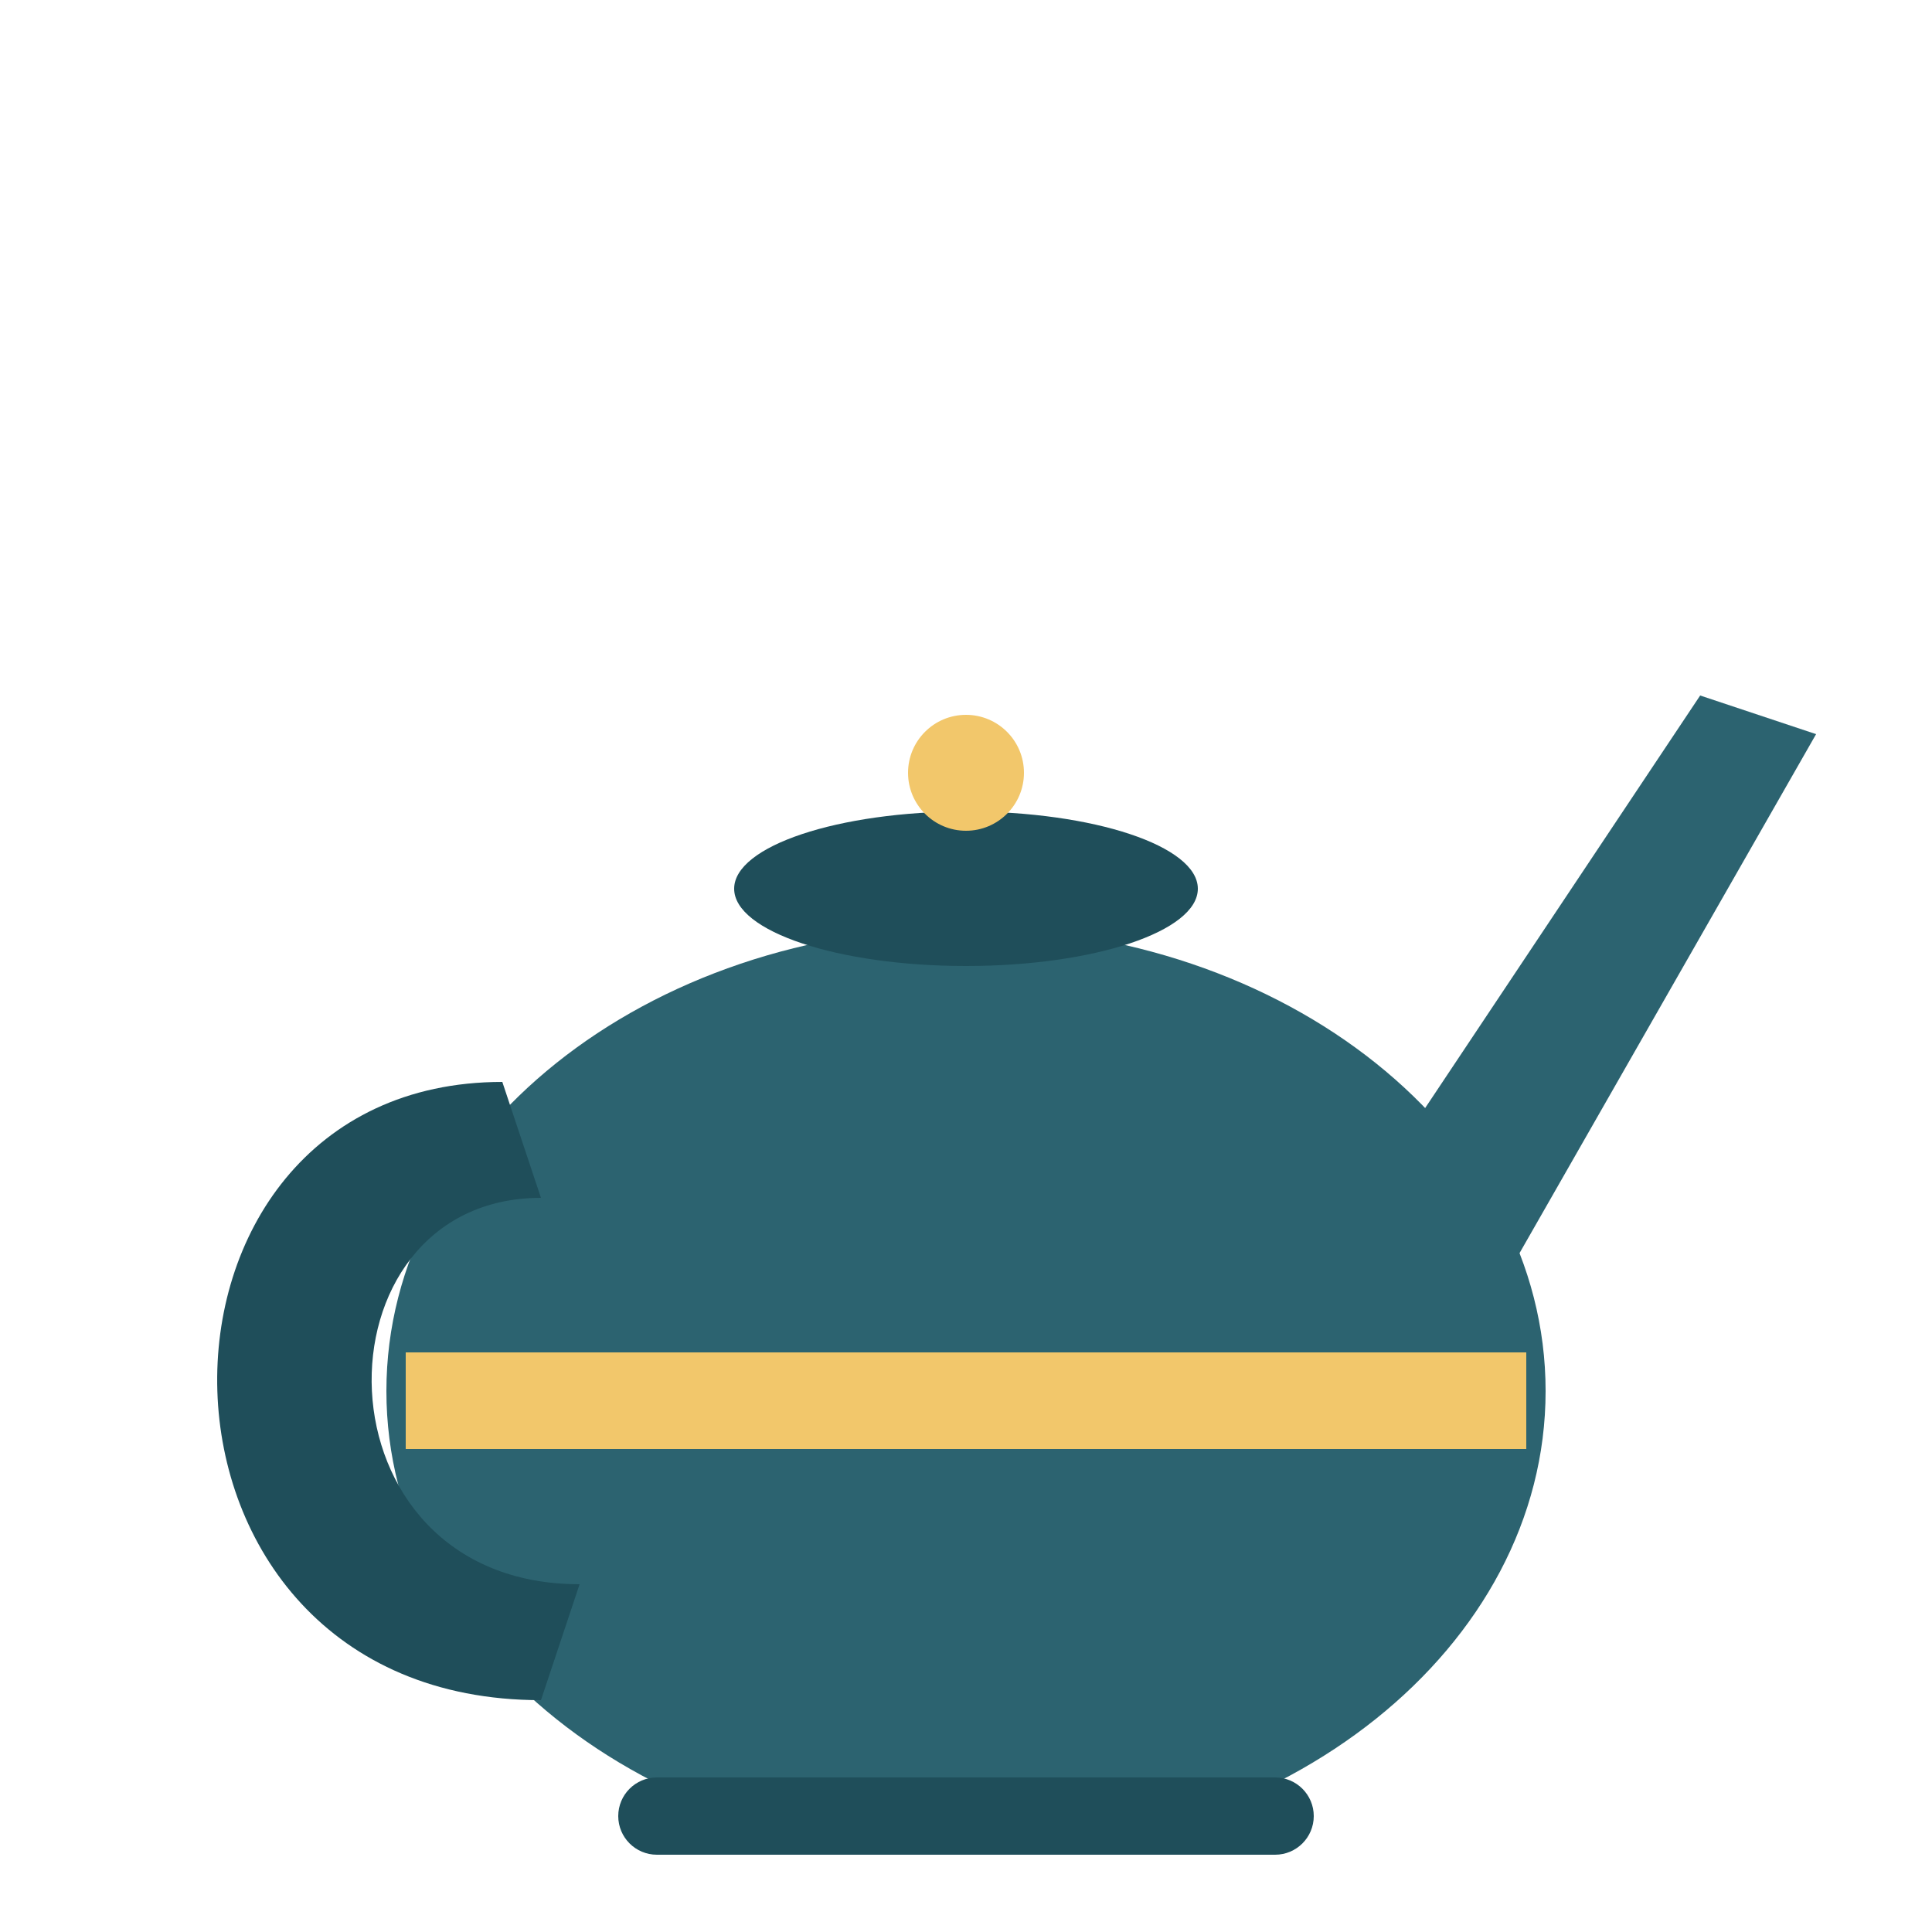
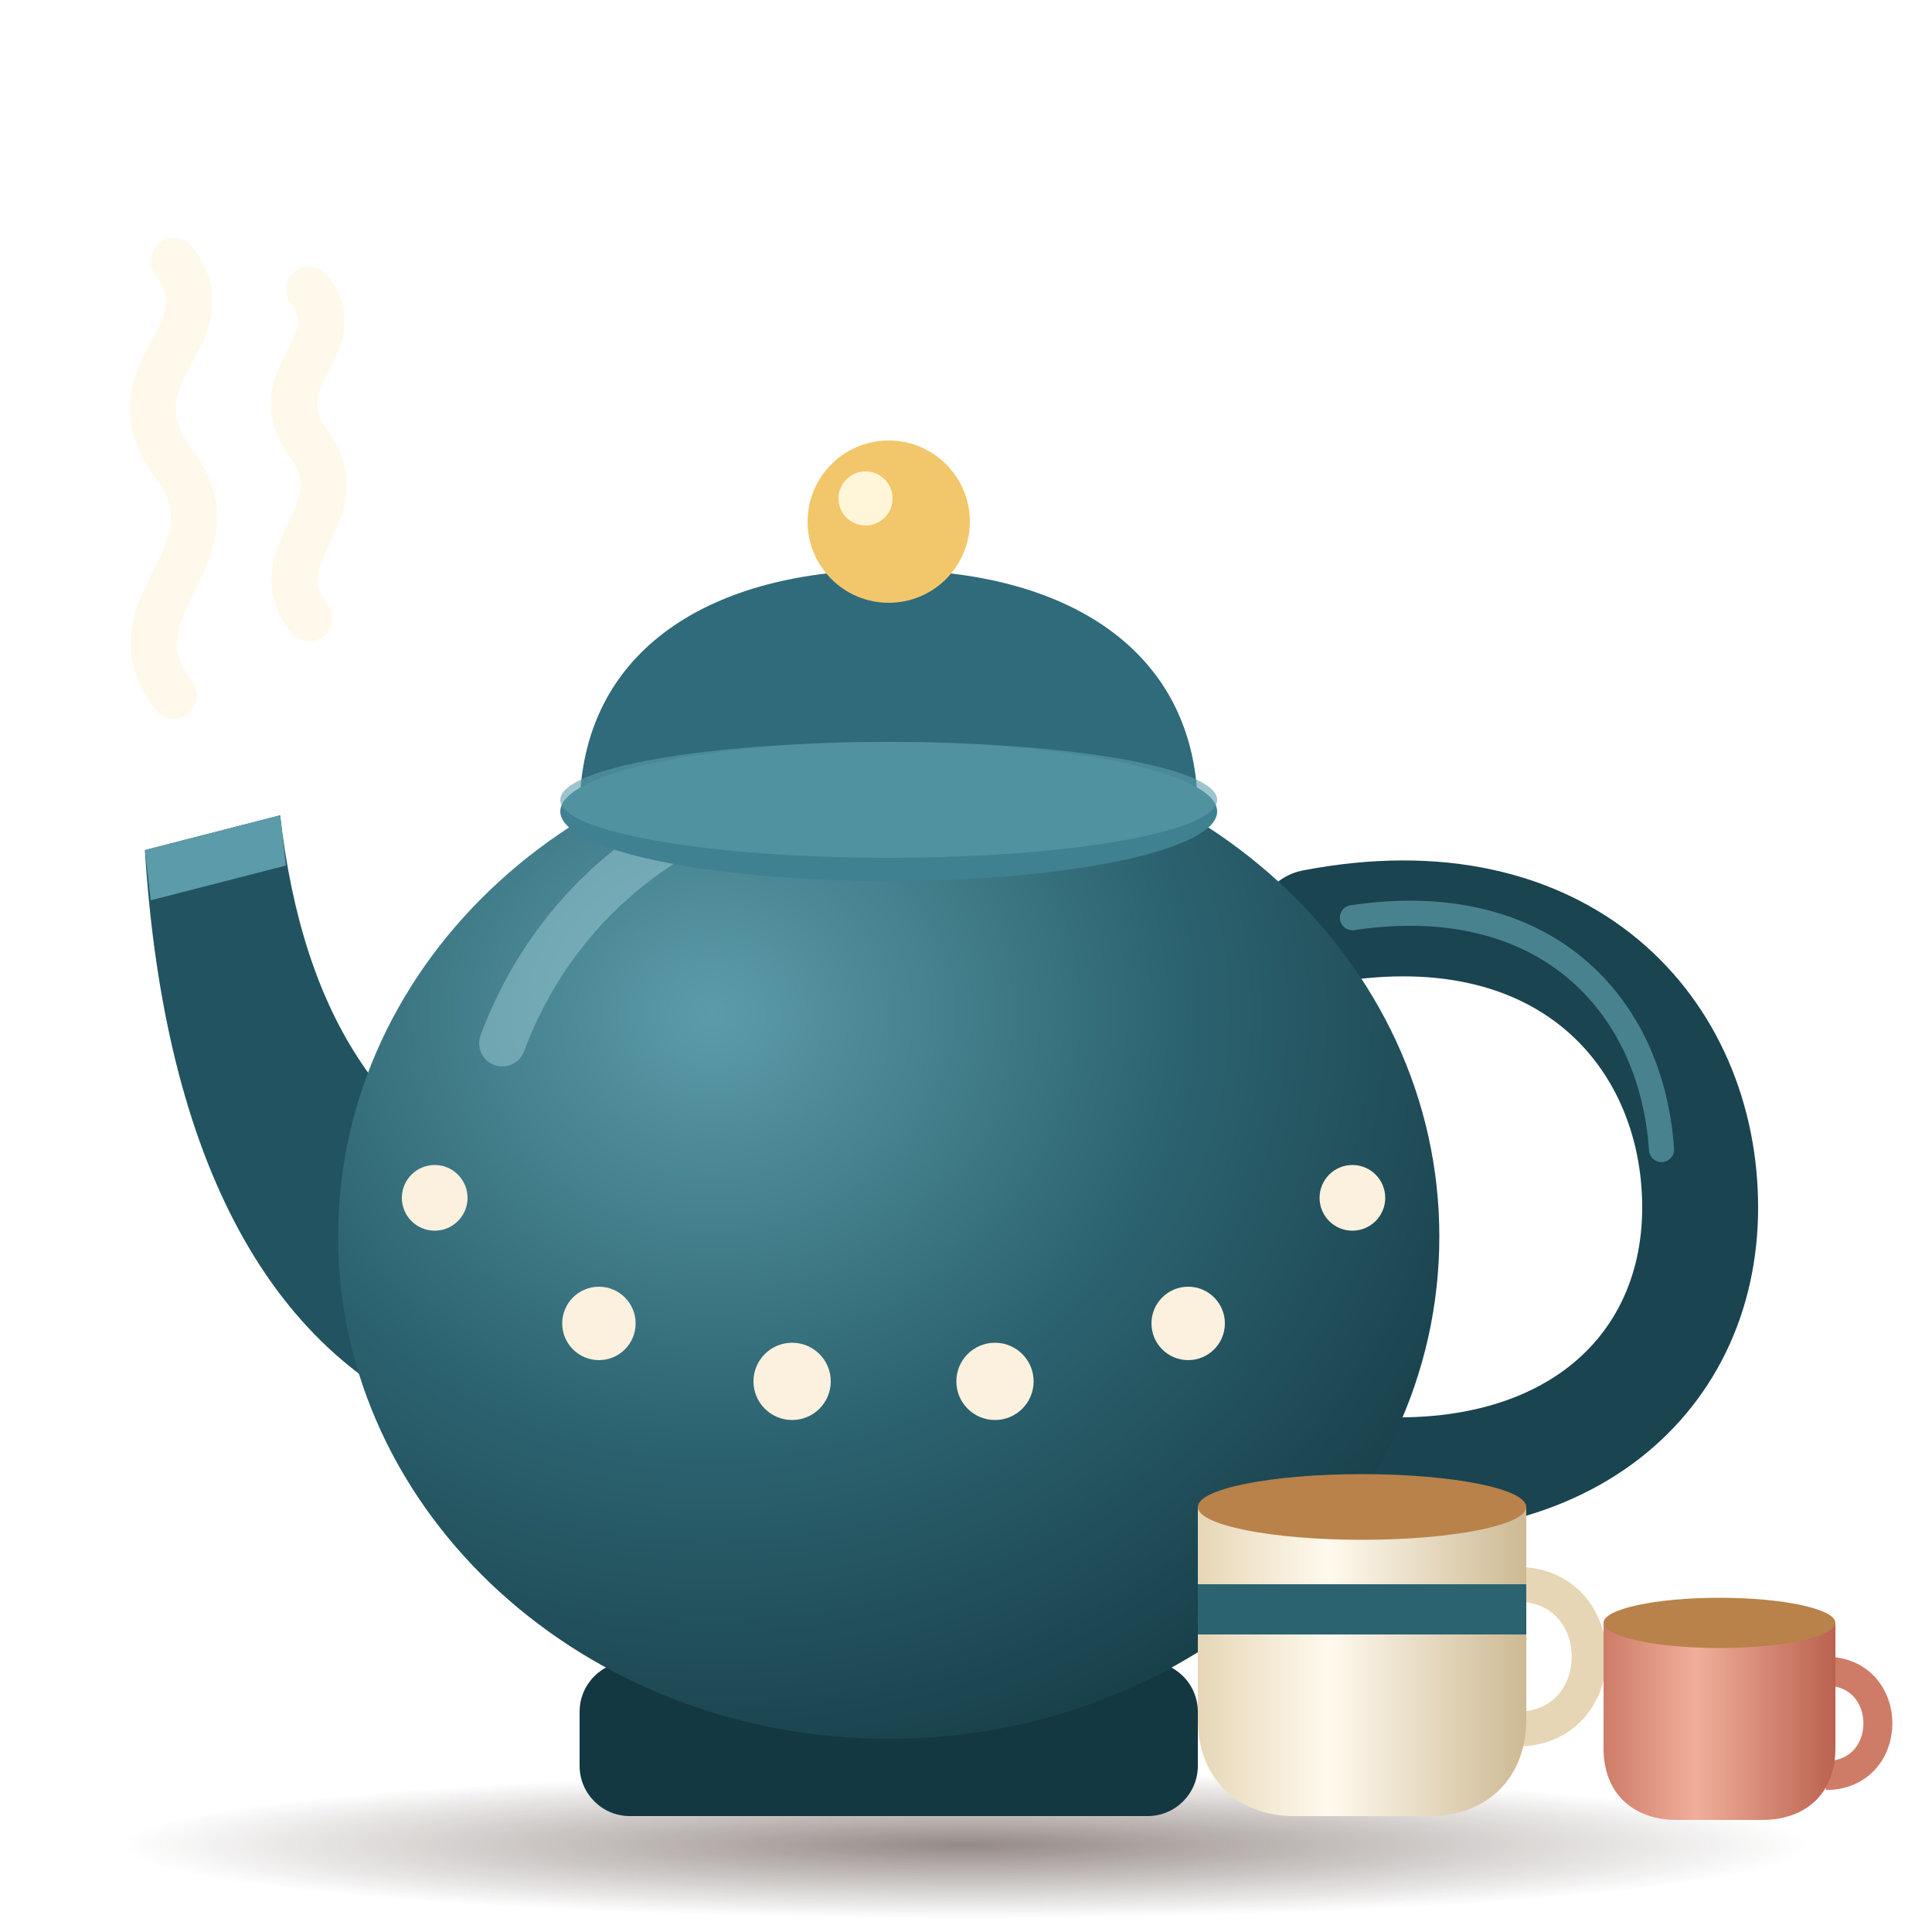
<svg xmlns="http://www.w3.org/2000/svg" viewBox="0 0 100 100">
-   <ellipse cx="50" cy="72" rx="30" ry="24" fill="#2C6370" />
-   <rect x="21" y="70" width="58" height="5" fill="#F2C76B" />
-   <ellipse cx="50" cy="46" rx="12" ry="4" fill="#1F4E5A" />
-   <circle cx="50" cy="40" r="3" fill="#F2C76B" />
-   <polygon points="78,66 94,38 88,36 72,60" fill="#2C6370" />
-   <path d="M26 56 C6 56 6 88 28 88 L30 82 C16 82 16 62 28 62 Z" fill="#1F4E5A" />
-   <rect x="32" y="92" width="36" height="4" rx="2" fill="#1F4E5A" />
+   <defs>
+     <radialGradient id="teapot-shadow">
+       <stop offset="0" stop-color="#2A160E" stop-opacity="0.5" />
+       <stop offset="1" stop-color="#2A160E" stop-opacity="0" />
+     </radialGradient>
+     <radialGradient id="teapot-body" cx="0.340" cy="0.280" r="0.850">
+       <stop offset="0" stop-color="#5C9CAA" />
+       <stop offset="0.5" stop-color="#2C6370" />
+       <stop offset="1" stop-color="#143842" />
+     </radialGradient>
+     <linearGradient id="teapot-cup" x1="0" y1="0" x2="1" y2="0">
+       <stop offset="0" stop-color="#E6D6B6" />
+       <stop offset="0.4" stop-color="#FFFAEE" />
+       <stop offset="1" stop-color="#CDB993" />
+     </linearGradient>
+     <linearGradient id="teapot-rose" x1="0" y1="0" x2="1" y2="0">
+       <stop offset="0" stop-color="#CE7C68" />
+       <stop offset="0.4" stop-color="#F0AE9A" />
+       <stop offset="1" stop-color="#B9624F" />
+     </linearGradient>
+   </defs>
+   <ellipse cx="50" cy="95.500" rx="44" ry="3.800" fill="url(#teapot-shadow)" />
+   <g fill="none" stroke="#FFF6E4" stroke-width="2.400" stroke-linecap="round" opacity="0.7">
+     <path class="fx-steam" d="M9 36c-3.600-4.600 3.600-7.200 0-12s3-6.600 0-10.500" />
+     <path class="fx-steam" style="animation-delay:-1.900s" d="M16 32c-2.600-3.400 2.600-5.400 0-9s2.300-5 0-8" />
+   </g>
+   <path d="M24 74c-10-3.500-15.500-14-16.500-30l7-1.800c1.200 10.500 5.500 17 13.500 20z" fill="#225360" />
+   <path d="M7.500 44l7-1.800l.300 2.600l-7 1.800z" fill="#5C9CAA" />
+   <path d="M68 48c13-2.500 20 5.500 20 14.500S80.500 78 68 76" fill="none" stroke="#1A4450" stroke-width="6" stroke-linecap="round" />
+   <path d="M70 47.500c10-1.500 15.500 4.500 16 12" fill="none" stroke="#5C9CAA" stroke-width="1.300" stroke-linecap="round" opacity="0.7" />
+   <rect x="30" y="86" width="32" height="8" rx="2.600" fill="#143842" />
+   <ellipse cx="46" cy="64" rx="28.500" ry="26" fill="url(#teapot-body)" />
+   <g fill="#FBF1DE">
+     <circle cx="22.500" cy="62" r="1.700" />
+     <circle cx="31" cy="68.500" r="1.900" />
+     <circle cx="41" cy="71.500" r="2" />
+     <circle cx="51.500" cy="71.500" r="2" />
+     <circle cx="61.500" cy="68.500" r="1.900" />
+     <circle cx="70" cy="62" r="1.700" />
+   </g>
+   <path d="M26 54c3-8 10-13 19-14" fill="none" stroke="#9CCBD4" stroke-width="2.400" stroke-linecap="round" opacity="0.5" />
+   <path d="M30 42c0-8.500 7-12.500 16-12.500s16 4 16 12.500z" fill="#2F6B7A" />
+   <ellipse cx="46" cy="42" rx="17" ry="3.600" fill="#3F8190" />
+   <ellipse cx="46" cy="41.400" rx="17" ry="3" fill="#5C9CAA" opacity="0.6" />
+   <circle cx="46" cy="27" r="4.200" fill="#F2C76B" />
+   <circle cx="44.800" cy="25.800" r="1.400" fill="#FFF6DA" />
+   <path d="M78.500 82c5 0 5 7.500 0 7.500" fill="none" stroke="#E6D6B6" stroke-width="1.800" />
+   <path d="M62 78h17v11c0 3-2 5-5 5h-7c-3 0-5-2-5-5z" fill="url(#teapot-cup)" />
+   <rect x="62" y="82" width="17" height="2.600" fill="#2C6370" />
+   <ellipse cx="70.500" cy="78" rx="8.500" ry="1.700" fill="#B8824A" />
+   <path d="M94.500 86.500c3.600 0 3.600 5.400 0 5.400" fill="none" stroke="#CE7C68" stroke-width="1.500" />
+   <path d="M83 84h12v6.500c0 2.300-1.500 3.700-3.800 3.700h-4.400c-2.300 0-3.800-1.400-3.800-3.700z" fill="url(#teapot-rose)" />
+   <ellipse cx="89" cy="84" rx="6" ry="1.300" fill="#B8824A" />
</svg>
